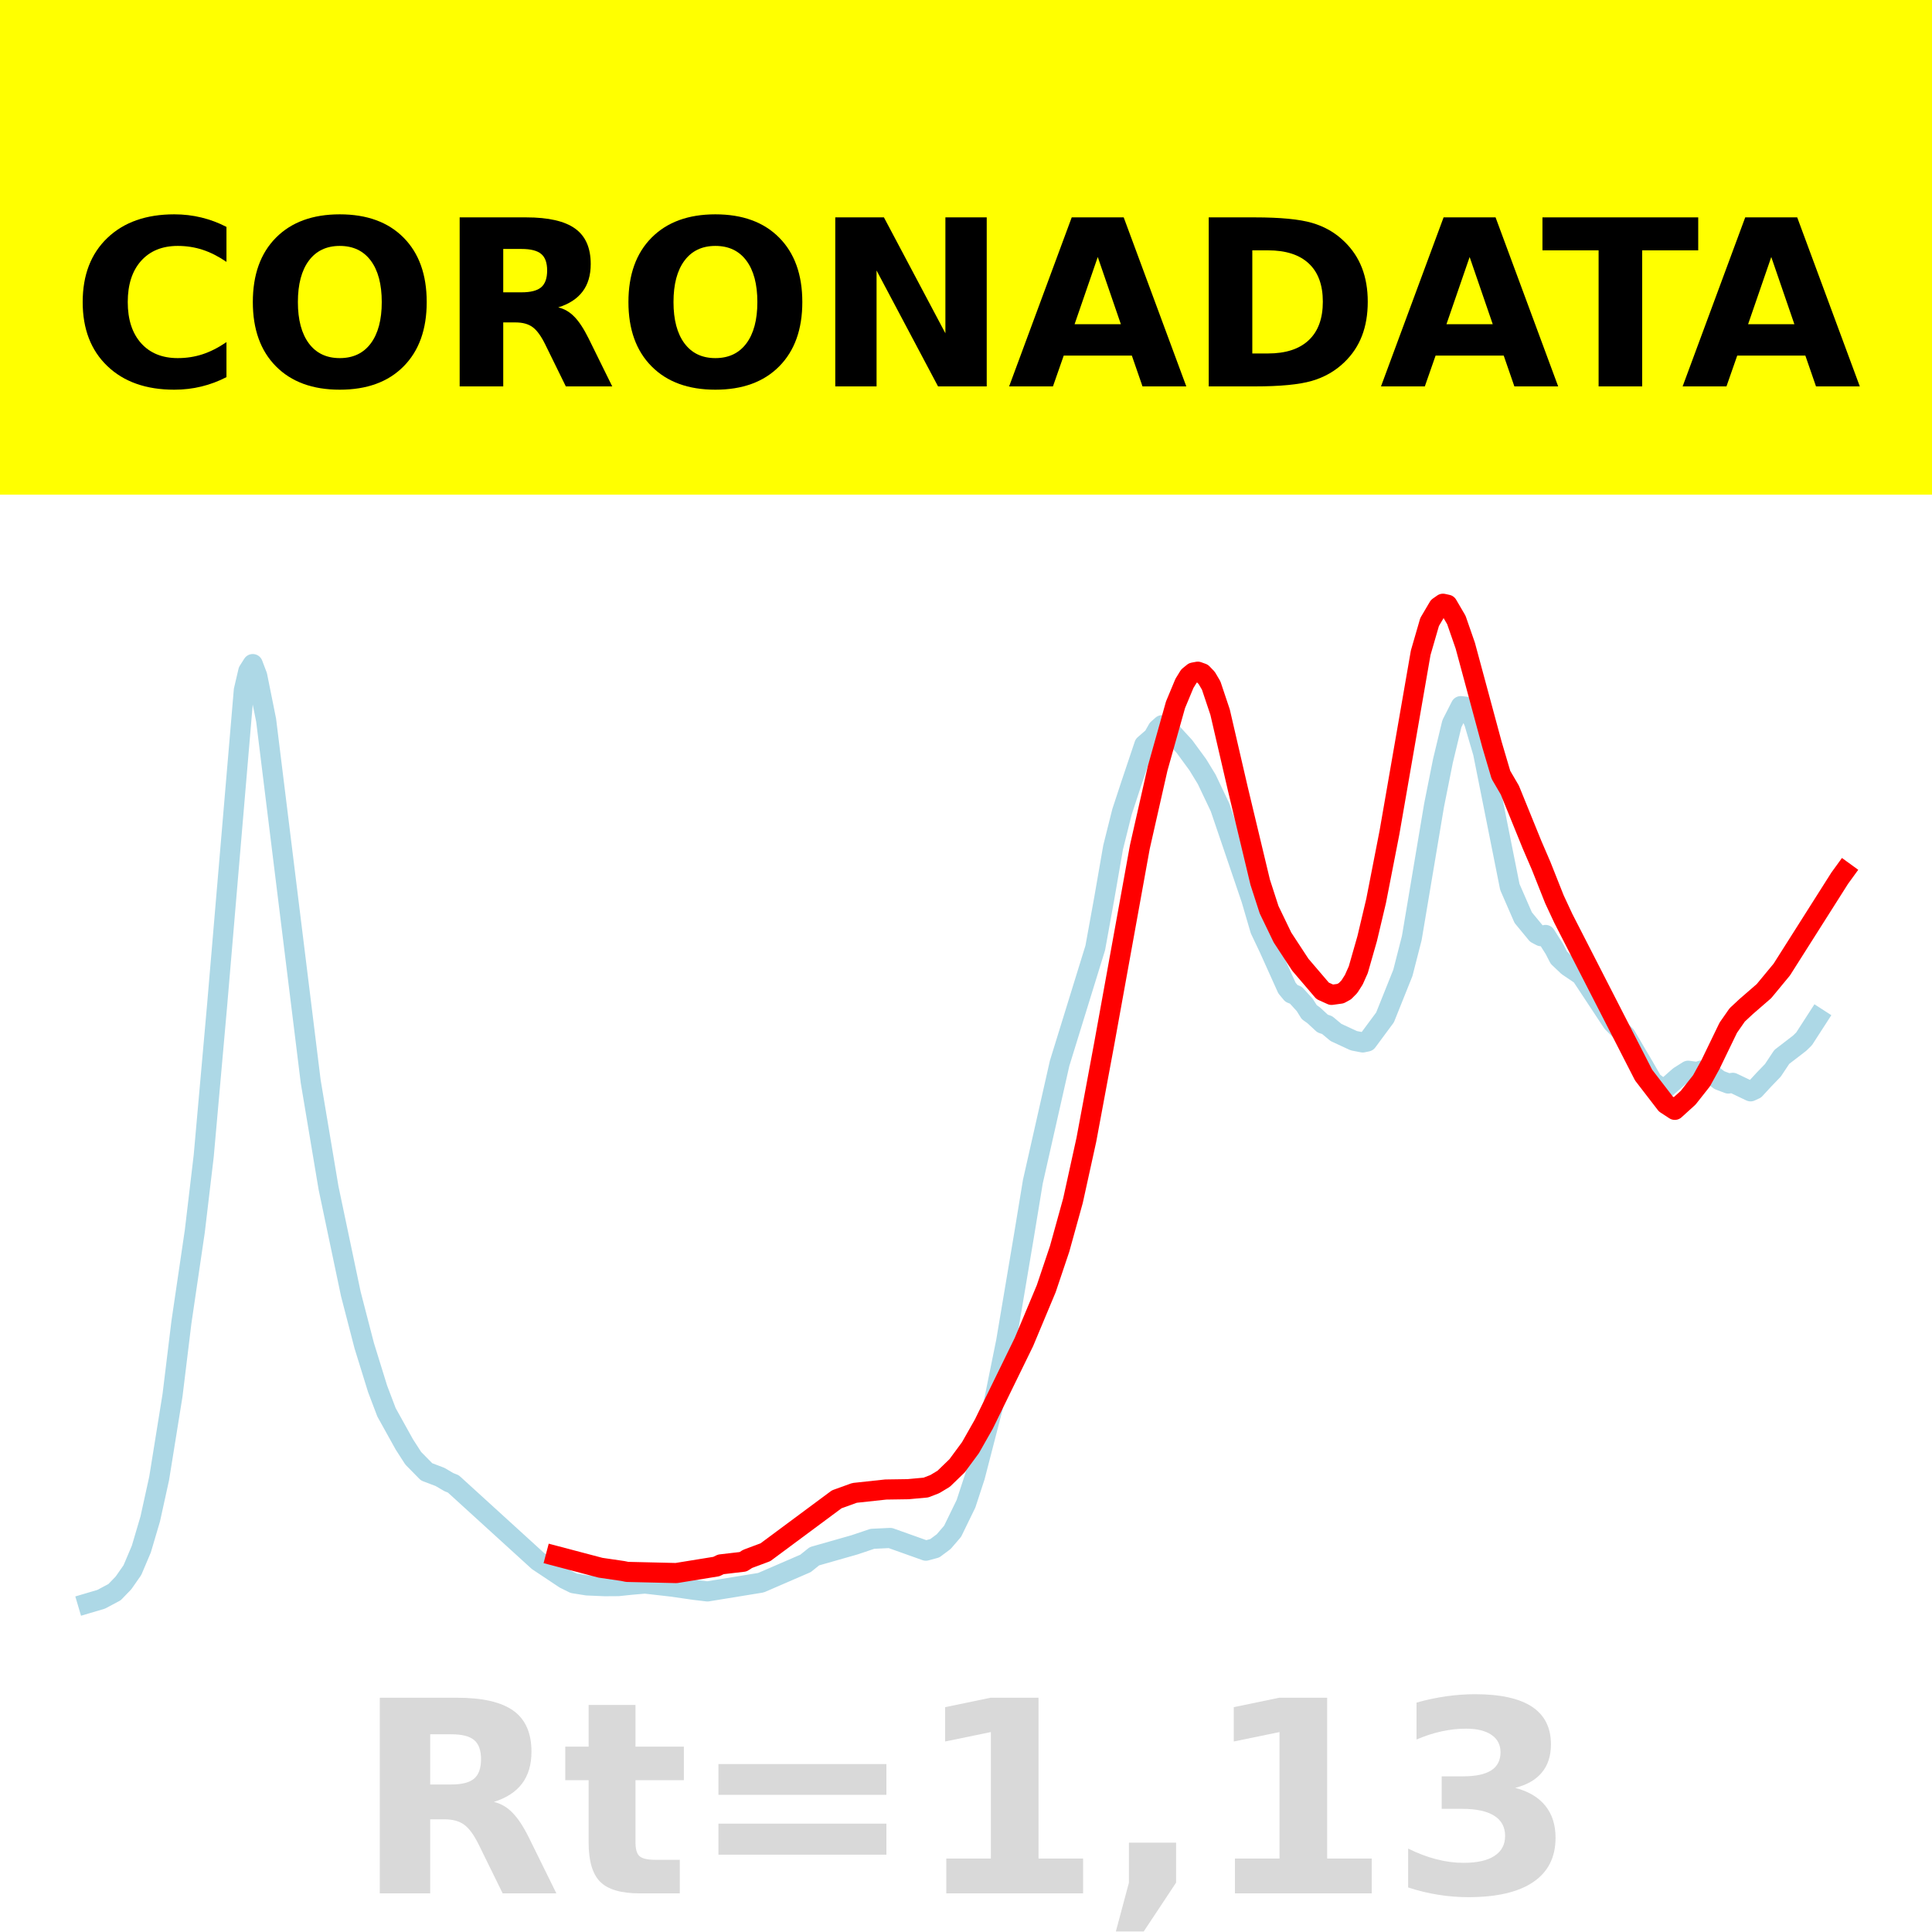
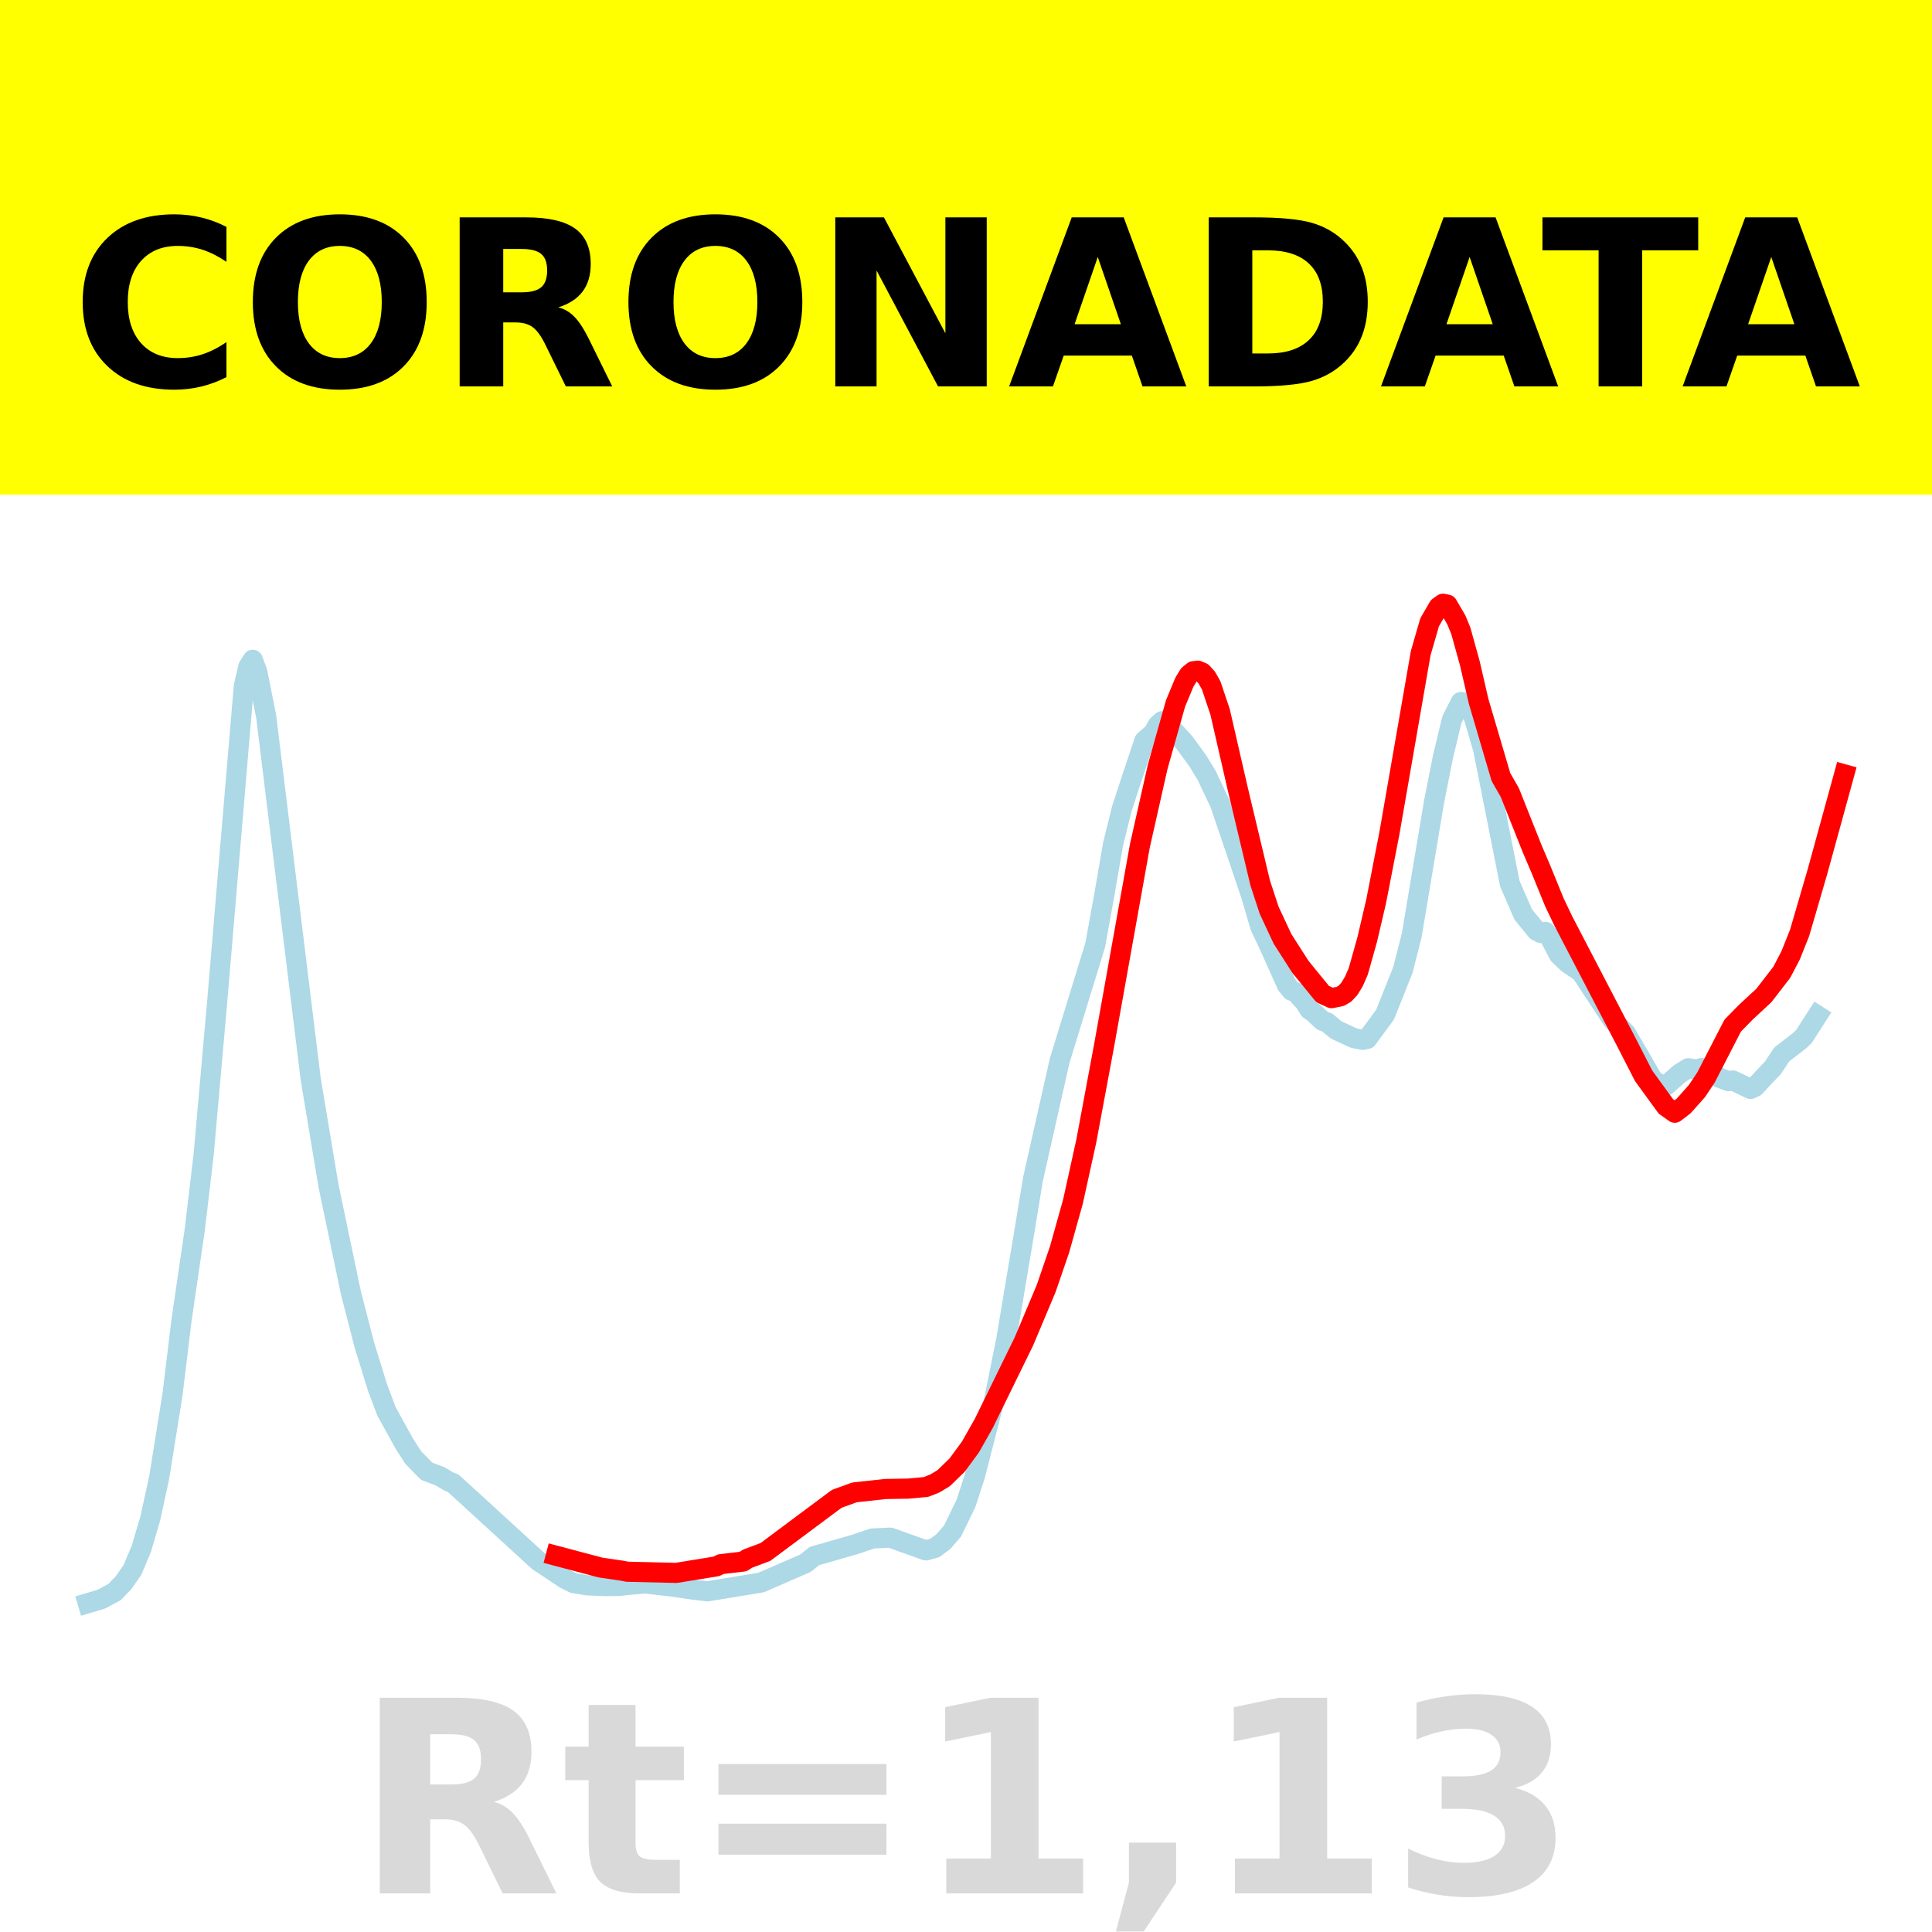
<svg xmlns="http://www.w3.org/2000/svg" xmlns:xlink="http://www.w3.org/1999/xlink" height="144pt" version="1.1" viewBox="0 0 144 144" width="144pt">
  <defs>
    <style type="text/css">*{stroke-linecap:butt;stroke-linejoin:round;}</style>
  </defs>
  <g id="figure_1">
    <g id="patch_1">
      <path d="M 0 144  L 144 144  L 144 0  L 0 0  z " style="fill:#ffffff;" />
    </g>
    <g id="axes_1">
      <g id="patch_2">
        <path d="M 0 144  L 144 144  L 144 0  L 0 0  z " style="fill:#ffffff;" />
      </g>
      <g id="line2d_1">
-         <path clip-path="url(#pac491198b4)" d="M 6.545 119.496  L 7.542 119.201  L 8.539 118.669  L 9.204 117.98  L 9.868 117.029  L 10.533 115.462  L 11.197 113.216  L 11.862 110.191  L 12.858 104.002  L 13.523 98.545  L 14.52 91.767  L 15.184 86.156  L 16.181 74.94  L 18.174 51.448  L 18.507 50.022  L 18.839 49.497  L 19.171 50.372  L 19.836 53.678  L 23.158 80.606  L 24.487 88.54  L 26.149 96.445  L 27.145 100.29  L 28.142 103.511  L 28.807 105.264  L 30.136 107.658  L 30.8 108.689  L 31.797 109.703  L 32.794 110.081  L 33.458 110.471  L 33.79 110.603  L 40.103 116.354  L 42.097 117.681  L 42.761 118.009  L 43.758 118.168  L 45.087 118.225  L 46.084 118.218  L 47.081 118.114  L 48.078 118.029  L 50.071 118.257  L 51.732 118.496  L 52.729 118.615  L 56.716 117.966  L 60.039 116.528  L 60.703 115.994  L 63.694 115.142  L 65.023 114.694  L 66.352 114.631  L 69.01 115.578  L 69.674 115.399  L 70.339 114.903  L 71.003 114.129  L 72 112.081  L 72.665 110.049  L 73.994 104.908  L 74.99 100  L 76.319 92.109  L 76.984 88.07  L 78.977 79.253  L 81.635 70.648  L 82.3 66.984  L 82.964 63.162  L 83.629 60.503  L 84.293 58.485  L 85.29 55.513  L 85.955 54.935  L 86.287 54.349  L 86.619 54.053  L 86.952 54.191  L 88.281 55.638  L 89.277 56.998  L 89.942 58.088  L 90.939 60.185  L 93.264 67.018  L 93.929 69.292  L 94.593 70.691  L 95.922 73.642  L 96.255 74.044  L 96.587 74.176  L 97.251 74.906  L 97.584 75.44  L 97.916 75.675  L 98.581 76.291  L 98.913 76.4  L 99.577 76.953  L 100.906 77.569  L 101.571 77.697  L 101.903 77.627  L 103.232 75.832  L 104.561 72.515  L 105.226 69.918  L 106.222 63.987  L 106.887 60.024  L 107.551 56.699  L 108.216 53.936  L 108.88 52.631  L 109.213 52.671  L 109.545 53.084  L 109.877 53.849  L 110.542 56.115  L 112.535 66.109  L 113.532 68.395  L 114.529 69.604  L 114.861 69.778  L 115.193 69.686  L 115.858 70.737  L 116.19 71.38  L 116.855 72.013  L 117.851 72.687  L 120.177 76.21  L 121.174 77.196  L 122.503 79.453  L 123.168 80.609  L 123.832 81.117  L 124.164 81.102  L 125.161 80.223  L 125.826 79.805  L 126.49 79.9  L 126.822 79.789  L 127.487 80  L 128.151 80.507  L 128.816 80.759  L 129.148 80.707  L 130.477 81.341  L 130.809 81.188  L 131.474 80.467  L 132.138 79.779  L 132.803 78.778  L 134.132 77.756  L 134.464 77.432  L 135.461 75.889  L 135.461 75.889  " style="fill:none;stroke:#add8e6;stroke-linecap:square;stroke-width:1.5;" />
+         <path clip-path="url(#p3e96fc8dd2)" d="M 6.545 119.494  L 7.542 119.197  L 8.539 118.663  L 9.204 117.971  L 9.868 117.016  L 10.533 115.442  L 11.197 113.186  L 11.862 110.146  L 12.858 103.93  L 13.523 98.448  L 14.52 91.638  L 15.184 86.002  L 16.181 74.735  L 18.174 51.135  L 18.507 49.704  L 18.839 49.176  L 19.171 50.055  L 19.836 53.376  L 23.158 80.426  L 24.487 88.397  L 26.149 96.338  L 27.145 100.2  L 28.142 103.435  L 28.807 105.197  L 30.136 107.602  L 30.8 108.638  L 31.797 109.656  L 32.794 110.035  L 33.458 110.427  L 33.79 110.56  L 40.103 116.338  L 42.097 117.671  L 42.761 118  L 43.758 118.16  L 45.087 118.217  L 46.084 118.21  L 47.081 118.105  L 48.078 118.02  L 50.071 118.249  L 51.732 118.489  L 52.729 118.608  L 56.716 117.956  L 60.039 116.512  L 60.703 115.976  L 63.694 115.12  L 65.023 114.67  L 66.352 114.606  L 69.01 115.558  L 69.674 115.378  L 70.339 114.88  L 71.003 114.103  L 72 112.045  L 72.665 110.004  L 73.994 104.84  L 74.99 99.909  L 76.319 91.982  L 76.984 87.925  L 78.977 79.068  L 81.635 70.423  L 82.3 66.743  L 82.964 62.903  L 83.629 60.233  L 84.293 58.205  L 85.29 55.219  L 85.955 54.639  L 86.287 54.05  L 86.619 53.752  L 86.952 53.892  L 88.281 55.345  L 89.277 56.712  L 89.942 57.807  L 90.939 59.913  L 93.264 66.777  L 93.929 69.061  L 94.593 70.467  L 95.922 73.431  L 96.255 73.835  L 96.587 73.968  L 97.251 74.701  L 97.584 75.238  L 97.916 75.473  L 98.581 76.092  L 98.913 76.202  L 99.577 76.757  L 100.906 77.376  L 101.571 77.505  L 101.903 77.434  L 103.232 75.63  L 104.561 72.299  L 105.226 69.69  L 106.222 63.732  L 106.887 59.751  L 107.551 56.41  L 108.216 53.635  L 108.88 52.325  L 109.213 52.364  L 109.545 52.779  L 109.877 53.548  L 110.542 55.825  L 112.535 65.864  L 113.532 68.16  L 114.529 69.374  L 114.861 69.549  L 115.193 69.457  L 115.526 69.893  L 116.19 71.159  L 116.855 71.795  L 117.851 72.472  L 120.177 76.011  L 121.174 77.002  L 122.503 79.269  L 123.168 80.43  L 123.832 80.94  L 124.164 80.925  L 125.161 80.042  L 125.826 79.622  L 126.49 79.718  L 126.822 79.606  L 127.487 79.818  L 128.151 80.328  L 128.816 80.581  L 129.148 80.528  L 130.477 81.165  L 130.809 81.011  L 131.474 80.287  L 132.138 79.596  L 132.803 78.59  L 134.132 77.564  L 134.464 77.238  L 135.461 75.688  L 135.461 75.688  " style="fill:none;stroke:#add8e6;stroke-linecap:square;stroke-width:1.5;" />
      </g>
      <g id="line2d_2">
-         <path clip-path="url(#pac491198b4)" d="M 41.432 115.973  L 44.755 116.849  L 46.416 117.092  L 46.748 117.16  L 50.403 117.246  L 53.394 116.761  L 53.726 116.599  L 55.387 116.405  L 55.719 116.192  L 57.048 115.696  L 62.365 111.751  L 63.694 111.271  L 66.019 111.02  L 67.681 110.995  L 69.01 110.874  L 69.674 110.617  L 70.339 110.217  L 71.335 109.253  L 72.332 107.901  L 73.329 106.143  L 76.319 100.023  L 77.981 96.049  L 78.977 93.087  L 79.974 89.487  L 80.971 84.953  L 82.3 77.809  L 84.958 63.127  L 86.287 57.256  L 87.616 52.531  L 88.281 50.936  L 88.613 50.396  L 88.945 50.127  L 89.277 50.065  L 89.61 50.185  L 89.942 50.53  L 90.274 51.094  L 90.939 53.079  L 92.268 58.822  L 93.929 65.76  L 94.593 67.81  L 95.59 69.877  L 96.919 71.906  L 98.581 73.851  L 99.245 74.152  L 99.91 74.06  L 100.242 73.879  L 100.574 73.543  L 100.906 73.021  L 101.239 72.275  L 101.903 69.953  L 102.568 67.146  L 103.564 62.044  L 105.89 48.653  L 106.555 46.359  L 107.219 45.233  L 107.551 45  L 107.884 45.073  L 108.548 46.209  L 109.213 48.123  L 111.206 55.504  L 111.871 57.753  L 112.535 58.89  L 114.197 62.978  L 114.861 64.518  L 115.858 67.029  L 116.522 68.454  L 122.503 80.129  L 124.164 82.287  L 124.829 82.721  L 125.826 81.817  L 126.822 80.554  L 127.487 79.346  L 128.816 76.6  L 129.48 75.647  L 130.145 75.027  L 131.474 73.874  L 132.803 72.267  L 137.122 65.455  L 137.455 64.996  L 137.455 64.996  " style="fill:none;stroke:#ff0000;stroke-linecap:square;stroke-width:1.5;" />
+         <path clip-path="url(#p3e96fc8dd2)" d="M 41.432 115.954  L 44.755 116.835  L 46.416 117.079  L 46.748 117.147  L 50.403 117.234  L 53.394 116.747  L 53.726 116.584  L 55.387 116.389  L 55.719 116.175  L 57.048 115.676  L 62.365 111.714  L 63.694 111.232  L 66.019 110.98  L 67.681 110.954  L 69.01 110.832  L 69.674 110.574  L 70.339 110.172  L 71.335 109.204  L 72.332 107.848  L 73.329 106.084  L 76.319 99.976  L 77.981 96.024  L 78.977 93.117  L 79.974 89.553  L 80.971 85.023  L 82.3 77.888  L 84.958 63.05  L 86.287 57.151  L 87.616 52.437  L 88.281 50.837  L 88.613 50.297  L 88.945 50.029  L 89.277 49.988  L 89.61 50.129  L 89.942 50.496  L 90.274 51.082  L 90.939 53.062  L 92.268 58.853  L 93.929 65.815  L 94.593 67.841  L 95.59 69.976  L 96.919 72.055  L 98.581 74.092  L 99.245 74.397  L 99.91 74.261  L 100.242 74.062  L 100.574 73.704  L 100.906 73.159  L 101.239 72.394  L 101.903 70.031  L 102.568 67.191  L 103.564 62.072  L 105.89 48.686  L 106.555 46.383  L 107.219 45.237  L 107.551 45  L 107.884 45.068  L 108.548 46.206  L 108.88 47.013  L 109.545 49.405  L 110.21 52.28  L 111.871 57.916  L 112.535 59.076  L 114.197 63.254  L 114.861 64.813  L 115.858 67.258  L 116.522 68.648  L 121.174 77.587  L 122.503 80.18  L 124.164 82.465  L 124.829 82.936  L 125.493 82.429  L 126.49 81.309  L 127.155 80.309  L 129.148 76.438  L 130.145 75.424  L 131.474 74.192  L 132.803 72.468  L 133.467 71.197  L 134.132 69.531  L 135.461 64.975  L 137.455 57.715  L 137.455 57.715  " style="fill:none;stroke:#ff0000;stroke-linecap:square;stroke-width:1.5;" />
      </g>
      <g id="patch_3">
        <path d="M 0 144  L 0 0  " style="fill:none;stroke:#ffffff;stroke-linecap:square;stroke-linejoin:miter;stroke-width:0.8;" />
      </g>
      <g id="patch_4">
        <path d="M 144 144  L 144 0  " style="fill:none;stroke:#ffffff;stroke-linecap:square;stroke-linejoin:miter;stroke-width:0.8;" />
      </g>
      <g id="patch_5">
        <path d="M 0 144  L 144 144  " style="fill:none;stroke:#ffffff;stroke-linecap:square;stroke-linejoin:miter;stroke-width:0.8;" />
      </g>
      <g id="patch_6">
        <path d="M 0 0  L 144 0  " style="fill:none;stroke:#ffffff;stroke-linecap:square;stroke-linejoin:miter;stroke-width:0.8;" />
      </g>
    </g>
    <g id="text_1">
      <g id="patch_7">
        <path d="M -64.848 36.368  L 208.848 36.368  L 208.848 -7.654  L -64.848 -7.654  z " style="fill:#ffff00;stroke:#ffff00;stroke-linejoin:miter;" />
      </g>
      <g transform="translate(72 9.45018)scale(0.1728 -0.1728)" />
      <g transform="translate(-60.87375 28.8)scale(0.1728 -0.1728)">
        <defs>
          <path id="DejaVuSans-Bold-32" />
          <path d="M 67 4  Q 61.812 1.312 56.203 -0.047  Q 50.594 -1.422 44.484 -1.422  Q 26.266 -1.422 15.625 8.766  Q 4.984 18.953 4.984 36.375  Q 4.984 53.859 15.625 64.031  Q 26.266 74.219 44.484 74.219  Q 50.594 74.219 56.203 72.844  Q 61.812 71.484 67 68.797  L 67 53.719  Q 61.766 57.281 56.688 58.938  Q 51.609 60.594 46 60.594  Q 35.938 60.594 30.172 54.141  Q 24.422 47.703 24.422 36.375  Q 24.422 25.094 30.172 18.641  Q 35.938 12.203 46 12.203  Q 51.609 12.203 56.688 13.859  Q 61.766 15.531 67 19.094  z " id="DejaVuSans-Bold-67" />
          <path d="M 42.484 60.594  Q 33.891 60.594 29.156 54.25  Q 24.422 47.906 24.422 36.375  Q 24.422 24.906 29.156 18.547  Q 33.891 12.203 42.484 12.203  Q 51.125 12.203 55.859 18.547  Q 60.594 24.906 60.594 36.375  Q 60.594 47.906 55.859 54.25  Q 51.125 60.594 42.484 60.594  z M 42.484 74.219  Q 60.062 74.219 70.016 64.156  Q 79.984 54.109 79.984 36.375  Q 79.984 18.703 70.016 8.641  Q 60.062 -1.422 42.484 -1.422  Q 24.953 -1.422 14.969 8.641  Q 4.984 18.703 4.984 36.375  Q 4.984 54.109 14.969 64.156  Q 24.953 74.219 42.484 74.219  z " id="DejaVuSans-Bold-79" />
          <path d="M 35.891 40.578  Q 41.797 40.578 44.359 42.766  Q 46.922 44.969 46.922 50  Q 46.922 54.984 44.359 57.125  Q 41.797 59.281 35.891 59.281  L 27.984 59.281  L 27.984 40.578  z M 27.984 27.594  L 27.984 0  L 9.188 0  L 9.188 72.906  L 37.891 72.906  Q 52.297 72.906 59 68.062  Q 65.719 63.234 65.719 52.781  Q 65.719 45.562 62.219 40.922  Q 58.734 36.281 51.703 34.078  Q 55.562 33.203 58.609 30.094  Q 61.672 27 64.797 20.703  L 75 0  L 54.984 0  L 46.094 18.109  Q 43.406 23.578 40.641 25.578  Q 37.891 27.594 33.297 27.594  z " id="DejaVuSans-Bold-82" />
          <path d="M 9.188 72.906  L 30.172 72.906  L 56.688 22.906  L 56.688 72.906  L 74.516 72.906  L 74.516 0  L 53.516 0  L 27 50  L 27 0  L 9.188 0  z " id="DejaVuSans-Bold-78" />
          <path d="M 53.422 13.281  L 24.031 13.281  L 19.391 0  L 0.484 0  L 27.484 72.906  L 49.906 72.906  L 76.906 0  L 58.016 0  z M 28.719 26.812  L 48.688 26.812  L 38.719 55.812  z " id="DejaVuSans-Bold-65" />
          <path d="M 27.984 58.688  L 27.984 14.203  L 34.719 14.203  Q 46.234 14.203 52.312 19.922  Q 58.406 25.641 58.406 36.531  Q 58.406 47.359 52.344 53.016  Q 46.297 58.688 34.719 58.688  z M 9.188 72.906  L 29 72.906  Q 45.609 72.906 53.734 70.531  Q 61.859 68.172 67.672 62.5  Q 72.797 57.562 75.281 51.109  Q 77.781 44.672 77.781 36.531  Q 77.781 28.266 75.281 21.797  Q 72.797 15.328 67.672 10.406  Q 61.812 4.734 53.609 2.359  Q 45.406 0 29 0  L 9.188 0  z " id="DejaVuSans-Bold-68" />
          <path d="M 0.484 72.906  L 67.672 72.906  L 67.672 58.688  L 43.5 58.688  L 43.5 0  L 24.703 0  L 24.703 58.688  L 0.484 58.688  z " id="DejaVuSans-Bold-84" />
        </defs>
        <use xlink:href="#DejaVuSans-Bold-32" />
        <use x="34.814" xlink:href="#DejaVuSans-Bold-32" />
        <use x="69.629" xlink:href="#DejaVuSans-Bold-32" />
        <use x="104.443" xlink:href="#DejaVuSans-Bold-32" />
        <use x="139.258" xlink:href="#DejaVuSans-Bold-32" />
        <use x="174.072" xlink:href="#DejaVuSans-Bold-32" />
        <use x="208.887" xlink:href="#DejaVuSans-Bold-32" />
        <use x="243.701" xlink:href="#DejaVuSans-Bold-32" />
        <use x="278.516" xlink:href="#DejaVuSans-Bold-32" />
        <use x="313.33" xlink:href="#DejaVuSans-Bold-32" />
        <use x="348.145" xlink:href="#DejaVuSans-Bold-32" />
        <use x="382.959" xlink:href="#DejaVuSans-Bold-67" />
        <use x="456.348" xlink:href="#DejaVuSans-Bold-79" />
        <use x="541.357" xlink:href="#DejaVuSans-Bold-82" />
        <use x="618.359" xlink:href="#DejaVuSans-Bold-79" />
        <use x="703.369" xlink:href="#DejaVuSans-Bold-78" />
        <use x="787.061" xlink:href="#DejaVuSans-Bold-65" />
        <use x="864.453" xlink:href="#DejaVuSans-Bold-68" />
        <use x="947.461" xlink:href="#DejaVuSans-Bold-65" />
        <use x="1017.104" xlink:href="#DejaVuSans-Bold-84" />
        <use x="1077.566" xlink:href="#DejaVuSans-Bold-65" />
        <use x="1154.959" xlink:href="#DejaVuSans-Bold-32" />
        <use x="1189.773" xlink:href="#DejaVuSans-Bold-32" />
        <use x="1224.588" xlink:href="#DejaVuSans-Bold-32" />
        <use x="1259.402" xlink:href="#DejaVuSans-Bold-32" />
        <use x="1294.217" xlink:href="#DejaVuSans-Bold-32" />
        <use x="1329.031" xlink:href="#DejaVuSans-Bold-32" />
        <use x="1363.846" xlink:href="#DejaVuSans-Bold-32" />
        <use x="1398.66" xlink:href="#DejaVuSans-Bold-32" />
        <use x="1433.475" xlink:href="#DejaVuSans-Bold-32" />
        <use x="1468.289" xlink:href="#DejaVuSans-Bold-32" />
        <use x="1503.104" xlink:href="#DejaVuSans-Bold-32" />
      </g>
    </g>
    <g id="text_2">
      <g style="fill:#808080;opacity:0.3;" transform="translate(26.46875 141.12)scale(0.2 -0.2)">
        <defs>
          <path d="M 27.484 70.219  L 27.484 54.688  L 45.516 54.688  L 45.516 42.188  L 27.484 42.188  L 27.484 19  Q 27.484 15.188 29 13.844  Q 30.516 12.5 35.016 12.5  L 44 12.5  L 44 0  L 29 0  Q 18.656 0 14.328 4.312  Q 10.016 8.641 10.016 19  L 10.016 42.188  L 1.312 42.188  L 1.312 54.688  L 10.016 54.688  L 10.016 70.219  z " id="DejaVuSans-Bold-116" />
          <path d="M 10.594 48.188  L 73.188 48.188  L 73.188 36.719  L 10.594 36.719  z M 10.594 25.984  L 73.188 25.984  L 73.188 14.406  L 10.594 14.406  z " id="DejaVuSans-Bold-61" />
          <path d="M 11.719 12.984  L 28.328 12.984  L 28.328 60.109  L 11.281 56.594  L 11.281 69.391  L 28.219 72.906  L 46.094 72.906  L 46.094 12.984  L 62.703 12.984  L 62.703 0  L 11.719 0  z " id="DejaVuSans-Bold-49" />
          <path d="M 10.203 18.891  L 27.781 18.891  L 27.781 4  L 15.719 -14.203  L 5.328 -14.203  L 10.203 4  z " id="DejaVuSans-Bold-44" />
          <path d="M 46.578 39.312  Q 53.953 37.406 57.781 32.688  Q 61.625 27.984 61.625 20.703  Q 61.625 9.859 53.312 4.219  Q 45.016 -1.422 29.109 -1.422  Q 23.484 -1.422 17.844 -0.516  Q 12.203 0.391 6.688 2.203  L 6.688 16.703  Q 11.969 14.062 17.156 12.719  Q 22.359 11.375 27.391 11.375  Q 34.859 11.375 38.844 13.953  Q 42.828 16.547 42.828 21.391  Q 42.828 26.375 38.75 28.938  Q 34.672 31.5 26.703 31.5  L 19.188 31.5  L 19.188 43.609  L 27.094 43.609  Q 34.188 43.609 37.641 45.828  Q 41.109 48.047 41.109 52.594  Q 41.109 56.781 37.734 59.078  Q 34.375 61.375 28.219 61.375  Q 23.688 61.375 19.047 60.344  Q 14.406 59.328 9.812 57.328  L 9.812 71.094  Q 15.375 72.656 20.844 73.438  Q 26.312 74.219 31.594 74.219  Q 45.797 74.219 52.844 69.547  Q 59.906 64.891 59.906 55.516  Q 59.906 49.125 56.531 45.047  Q 53.172 40.969 46.578 39.312  z " id="DejaVuSans-Bold-51" />
        </defs>
        <use xlink:href="#DejaVuSans-Bold-82" />
        <use x="77.002" xlink:href="#DejaVuSans-Bold-116" />
        <use x="124.805" xlink:href="#DejaVuSans-Bold-61" />
        <use x="208.594" xlink:href="#DejaVuSans-Bold-49" />
        <use x="278.174" xlink:href="#DejaVuSans-Bold-44" />
        <use x="316.162" xlink:href="#DejaVuSans-Bold-49" />
        <use x="385.742" xlink:href="#DejaVuSans-Bold-51" />
      </g>
    </g>
  </g>
  <defs>
-     <clipPath id="pac491198b4">
+     <clipPath id="p3e96fc8dd2">
      <rect height="144" width="144" x="0" y="0" />
    </clipPath>
  </defs>
</svg>
